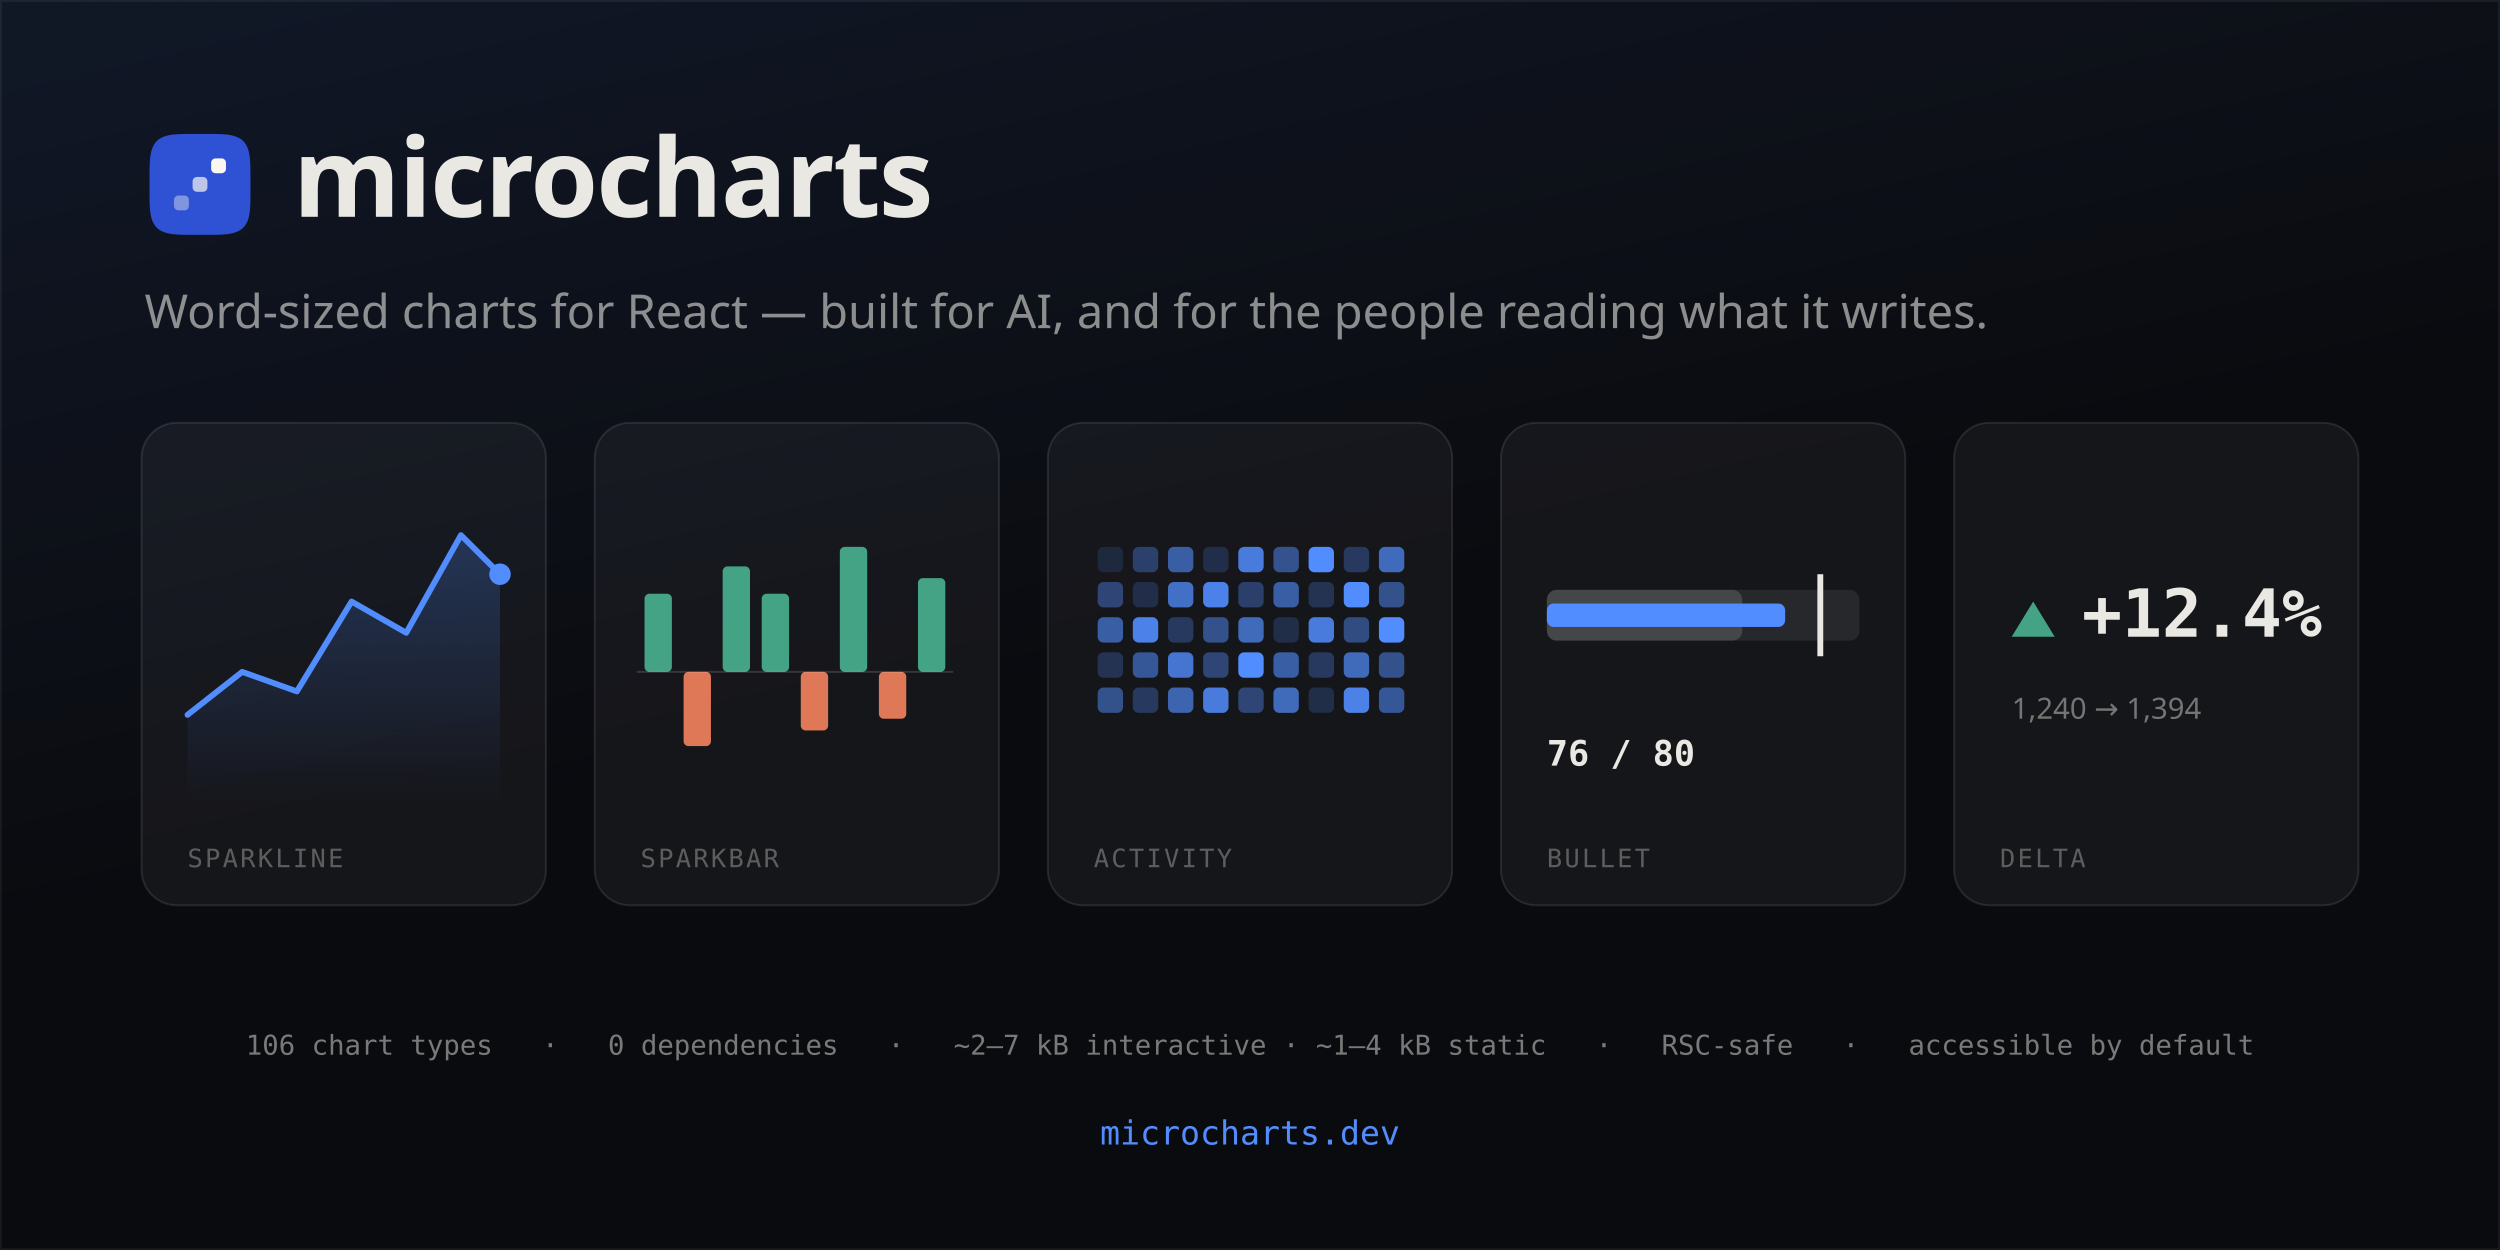
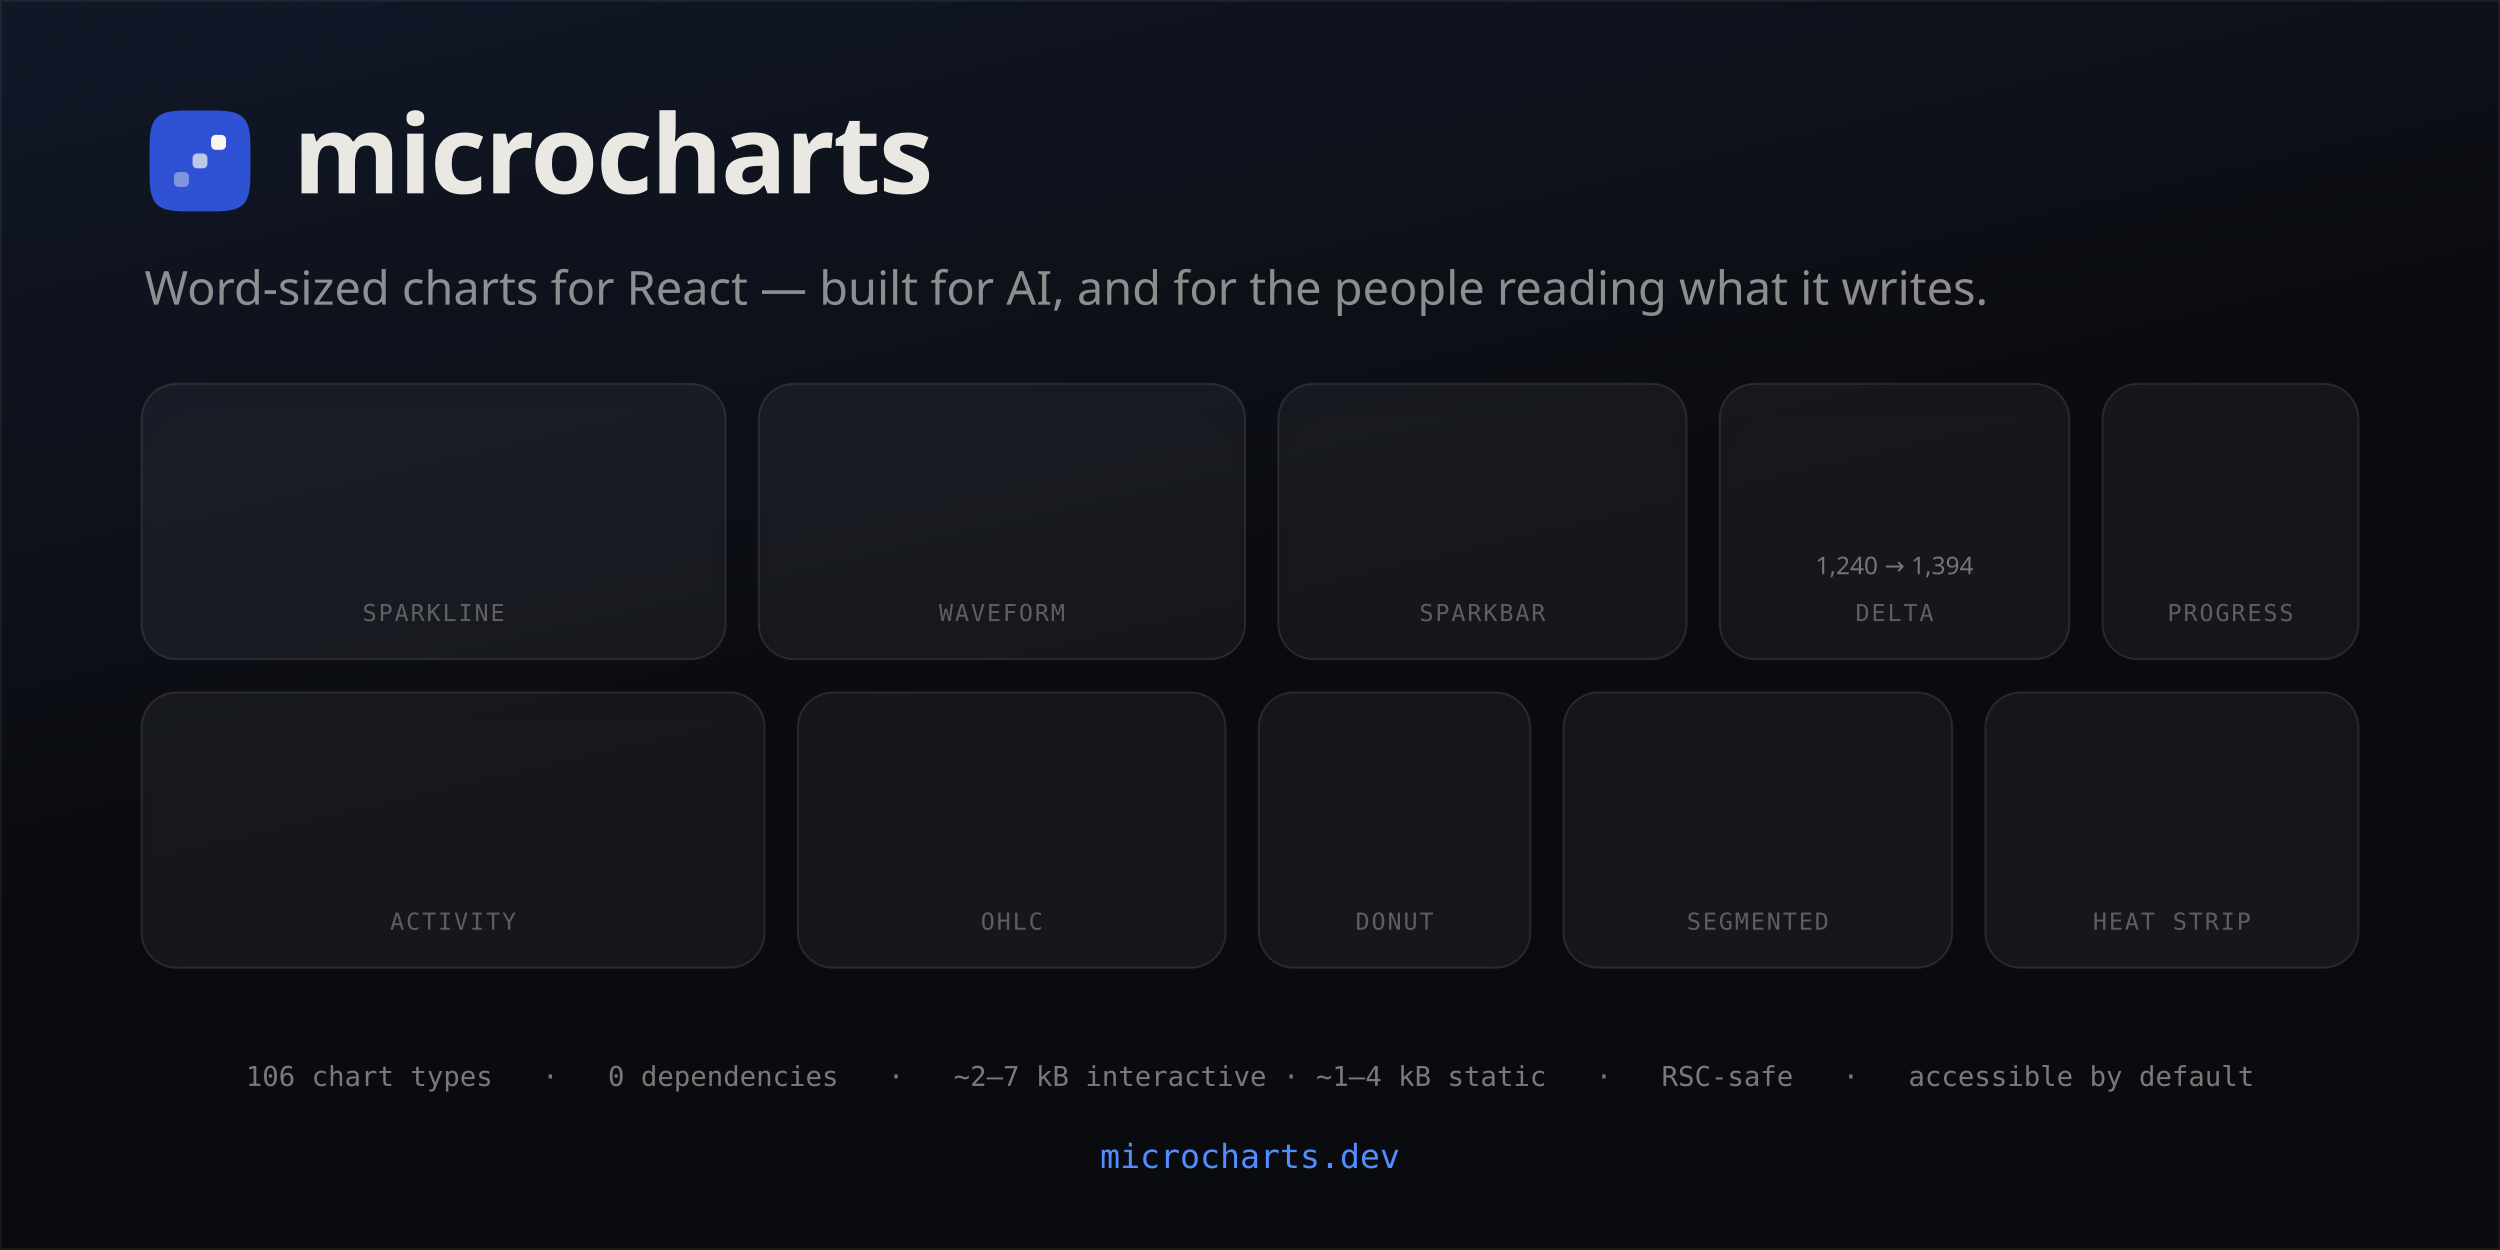
<svg xmlns="http://www.w3.org/2000/svg" width="1280" height="640" viewBox="0 0 1280 640" fill="none" font-family="'Hanken Grotesk', ui-sans-serif, system-ui, sans-serif">
  <defs>
    <linearGradient id="wash" x1="0.15" y1="0" x2="0.62" y2="1">
      <stop offset="0" stop-color="#528dff" stop-opacity="0.09" />
      <stop offset="0.55" stop-color="#528dff" stop-opacity="0" />
    </linearGradient>
-     <linearGradient id="spark" x1="0" y1="0" x2="0" y2="1">
-       <stop offset="0" stop-color="#528dff" stop-opacity="0.24" />
-       <stop offset="1" stop-color="#528dff" stop-opacity="0" />
-     </linearGradient>
    <filter id="grain">
      <feTurbulence type="fractalNoise" baseFrequency="0.9" numOctaves="4" stitchTiles="stitch" />
      <feColorMatrix type="saturate" values="0" />
+     </filter>
+     <filter id="lift" x="-40%" y="-40%" width="180%" height="200%">
+       <feDropShadow dx="0" dy="10" stdDeviation="14" flood-color="#000000" flood-opacity="0.32" />
    </filter>
  </defs>
  <rect width="1280" height="640" fill="#0a0b0f" />
  <rect width="1280" height="640" fill="url(#wash)" />
  <rect width="1280" height="640" filter="url(#grain)" opacity="0.055" style="mix-blend-mode:overlay" />
  <rect x="0.5" y="0.5" width="1279" height="639" fill="none" stroke="#ffffff" stroke-opacity="0.06" />
-   <g transform="translate(72,64) scale(1.9)">
+   <g transform="translate(72,52) scale(1.9)">
    <path d="M29.6 16L29.587 20.047L29.548 21.502L29.483 22.578L29.392 23.458L29.274 24.212L29.13 24.874L28.958 25.464L28.758 25.994L28.529 26.473L28.27 26.908L27.981 27.302L27.659 27.659L27.302 27.981L26.908 28.27L26.473 28.529L25.994 28.758L25.464 28.958L24.874 29.13L24.212 29.274L23.458 29.392L22.578 29.483L21.502 29.548L20.047 29.587L16 29.6L11.953 29.587L10.498 29.548L9.422 29.483L8.542 29.392L7.788 29.274L7.126 29.13L6.536 28.958L6.006 28.758L5.527 28.529L5.092 28.27L4.698 27.981L4.341 27.659L4.019 27.302L3.73 26.908L3.471 26.473L3.242 25.994L3.042 25.464L2.87 24.874L2.726 24.212L2.608 23.458L2.517 22.578L2.452 21.502L2.413 20.047L2.4 16L2.413 11.953L2.452 10.498L2.517 9.422L2.608 8.542L2.726 7.788L2.87 7.126L3.042 6.536L3.242 6.006L3.471 5.527L3.73 5.092L4.019 4.698L4.341 4.341L4.698 4.019L5.092 3.73L5.527 3.471L6.006 3.242L6.536 3.042L7.126 2.87L7.788 2.726L8.542 2.608L9.422 2.517L10.498 2.452L11.953 2.413L16 2.4L20.047 2.413L21.502 2.452L22.578 2.517L23.458 2.608L24.212 2.726L24.874 2.87L25.464 3.042L25.994 3.242L26.473 3.471L26.908 3.73L27.302 4.019L27.659 4.341L27.981 4.698L28.27 5.092L28.529 5.527L28.758 6.006L28.958 6.536L29.13 7.126L29.274 7.788L29.392 8.542L29.483 9.422L29.548 10.498L29.587 11.953Z" fill="#2f52d4" />
    <rect x="9" y="19" width="4" height="4" rx="1.2" fill="#faf7f1" opacity="0.4" />
    <rect x="14" y="14" width="4" height="4" rx="1.2" fill="#faf7f1" opacity="0.7" />
    <rect x="19" y="9" width="4" height="4" rx="1.2" fill="#faf7f1" />
  </g>
-   <text x="150" y="111" font-family="'Open Runde', ui-sans-serif, system-ui, sans-serif" font-size="56" font-weight="600" letter-spacing="-0.016em" fill="#e9e8e3">microcharts</text>
-   <text x="74" y="168" font-size="24" fill="#e9e8e3" opacity="0.58">Word-sized charts for React — built for AI, and for the people reading what it writes.</text>
+   <text x="150" y="99" font-family="'Open Runde', ui-sans-serif, system-ui, sans-serif" font-size="56" font-weight="600" letter-spacing="-0.016em" fill="#e9e8e3">microcharts</text>
+   <text x="74" y="156" font-size="24" fill="#e9e8e3" opacity="0.58">Word-sized charts for React — built for AI, and for the people reading what it writes.</text>
  <g>
-     <g transform="translate(72,216)">
-       <rect x="0.5" y="0.5" width="207" height="247" rx="18" fill="#ffffff" fill-opacity="0.045" stroke="#ffffff" stroke-opacity="0.1" />
-       <path d="M24 150 L52 128 L80 138 L108 92 L136 108 L164 58 L184 78 L184 196 L24 196 Z" fill="url(#spark)" />
-       <path d="M24 150 L52 128 L80 138 L108 92 L136 108 L164 58 L184 78" fill="none" stroke="#528dff" stroke-width="3" stroke-linecap="round" stroke-linejoin="round" />
-       <circle cx="184" cy="78" r="5.5" fill="#528dff" />
-       <text x="24" y="228" font-size="13" letter-spacing="0.09em" fill="#e9e8e3" opacity="0.34" font-family="'JetBrains Mono', ui-monospace, SFMono-Regular, Menlo, monospace">SPARKLINE</text>
+     <g transform="translate(72,196)">
+       <rect x="0.5" y="0.5" width="299" height="141" rx="18" fill="#ffffff" fill-opacity="0.045" stroke="#ffffff" stroke-opacity="0.1" filter="url(#lift)" />
+       <text x="150" y="122" text-anchor="middle" font-size="12" letter-spacing="0.08em" fill="#e9e8e3" opacity="0.34" font-family="'JetBrains Mono', ui-monospace, SFMono-Regular, Menlo, monospace">SPARKLINE</text>
    </g>
-     <g transform="translate(304,216)">
-       <rect x="0.5" y="0.5" width="207" height="247" rx="18" fill="#ffffff" fill-opacity="0.045" stroke="#ffffff" stroke-opacity="0.1" />
-       <g>
-         <rect x="26" y="88" width="14" height="40" rx="2.5" fill="#45a385" />
-         <rect x="46" y="128" width="14" height="38" rx="2.5" fill="#df7856" />
-         <rect x="66" y="74" width="14" height="54" rx="2.5" fill="#45a385" />
-         <rect x="86" y="88" width="14" height="40" rx="2.5" fill="#45a385" />
-         <rect x="106" y="128" width="14" height="30" rx="2.5" fill="#df7856" />
-         <rect x="126" y="64" width="14" height="64" rx="2.5" fill="#45a385" />
-         <rect x="146" y="128" width="14" height="24" rx="2.5" fill="#df7856" />
-         <rect x="166" y="80" width="14" height="48" rx="2.5" fill="#45a385" />
-         <line x1="22" y1="128" x2="184" y2="128" stroke="#ffffff" stroke-opacity="0.14" />
-       </g>
-       <text x="24" y="228" font-size="13" letter-spacing="0.09em" fill="#e9e8e3" opacity="0.34" font-family="'JetBrains Mono', ui-monospace, SFMono-Regular, Menlo, monospace">SPARKBAR</text>
+     <g transform="translate(388,196)">
+       <rect x="0.5" y="0.5" width="249" height="141" rx="18" fill="#ffffff" fill-opacity="0.045" stroke="#ffffff" stroke-opacity="0.1" filter="url(#lift)" />
+       <text x="125" y="122" text-anchor="middle" font-size="12" letter-spacing="0.08em" fill="#e9e8e3" opacity="0.34" font-family="'JetBrains Mono', ui-monospace, SFMono-Regular, Menlo, monospace">WAVEFORM</text>
    </g>
-     <g transform="translate(536,216)">
-       <rect x="0.5" y="0.5" width="207" height="247" rx="18" fill="#ffffff" fill-opacity="0.045" stroke="#ffffff" stroke-opacity="0.1" />
-       <g transform="translate(26,64)" fill="#528dff">
-         <rect x="0" y="0" width="13" height="13" rx="3" opacity="0.15" />
-         <rect x="18" y="0" width="13" height="13" rx="3" opacity="0.35" />
-         <rect x="36" y="0" width="13" height="13" rx="3" opacity="0.6" />
-         <rect x="54" y="0" width="13" height="13" rx="3" opacity="0.2" />
-         <rect x="72" y="0" width="13" height="13" rx="3" opacity="0.85" />
-         <rect x="90" y="0" width="13" height="13" rx="3" opacity="0.5" />
-         <rect x="108" y="0" width="13" height="13" rx="3" opacity="1" />
-         <rect x="126" y="0" width="13" height="13" rx="3" opacity="0.3" />
-         <rect x="144" y="0" width="13" height="13" rx="3" opacity="0.7" />
-         <rect x="0" y="18" width="13" height="13" rx="3" opacity="0.4" />
-         <rect x="18" y="18" width="13" height="13" rx="3" opacity="0.2" />
-         <rect x="36" y="18" width="13" height="13" rx="3" opacity="0.75" />
-         <rect x="54" y="18" width="13" height="13" rx="3" opacity="0.9" />
-         <rect x="72" y="18" width="13" height="13" rx="3" opacity="0.35" />
-         <rect x="90" y="18" width="13" height="13" rx="3" opacity="0.6" />
-         <rect x="108" y="18" width="13" height="13" rx="3" opacity="0.25" />
-         <rect x="126" y="18" width="13" height="13" rx="3" opacity="1" />
-         <rect x="144" y="18" width="13" height="13" rx="3" opacity="0.5" />
-         <rect x="0" y="36" width="13" height="13" rx="3" opacity="0.6" />
-         <rect x="18" y="36" width="13" height="13" rx="3" opacity="0.9" />
-         <rect x="36" y="36" width="13" height="13" rx="3" opacity="0.3" />
-         <rect x="54" y="36" width="13" height="13" rx="3" opacity="0.5" />
-         <rect x="72" y="36" width="13" height="13" rx="3" opacity="0.7" />
-         <rect x="90" y="36" width="13" height="13" rx="3" opacity="0.2" />
-         <rect x="108" y="36" width="13" height="13" rx="3" opacity="0.85" />
-         <rect x="126" y="36" width="13" height="13" rx="3" opacity="0.45" />
-         <rect x="144" y="36" width="13" height="13" rx="3" opacity="1" />
-         <rect x="0" y="54" width="13" height="13" rx="3" opacity="0.25" />
-         <rect x="18" y="54" width="13" height="13" rx="3" opacity="0.55" />
-         <rect x="36" y="54" width="13" height="13" rx="3" opacity="0.8" />
-         <rect x="54" y="54" width="13" height="13" rx="3" opacity="0.4" />
-         <rect x="72" y="54" width="13" height="13" rx="3" opacity="1" />
-         <rect x="90" y="54" width="13" height="13" rx="3" opacity="0.6" />
-         <rect x="108" y="54" width="13" height="13" rx="3" opacity="0.3" />
-         <rect x="126" y="54" width="13" height="13" rx="3" opacity="0.7" />
-         <rect x="144" y="54" width="13" height="13" rx="3" opacity="0.5" />
-         <rect x="0" y="72" width="13" height="13" rx="3" opacity="0.5" />
-         <rect x="18" y="72" width="13" height="13" rx="3" opacity="0.3" />
-         <rect x="36" y="72" width="13" height="13" rx="3" opacity="0.65" />
-         <rect x="54" y="72" width="13" height="13" rx="3" opacity="0.85" />
-         <rect x="72" y="72" width="13" height="13" rx="3" opacity="0.4" />
-         <rect x="90" y="72" width="13" height="13" rx="3" opacity="0.7" />
-         <rect x="108" y="72" width="13" height="13" rx="3" opacity="0.2" />
-         <rect x="126" y="72" width="13" height="13" rx="3" opacity="0.9" />
-         <rect x="144" y="72" width="13" height="13" rx="3" opacity="0.55" />
-       </g>
-       <text x="24" y="228" font-size="13" letter-spacing="0.09em" fill="#e9e8e3" opacity="0.34" font-family="'JetBrains Mono', ui-monospace, SFMono-Regular, Menlo, monospace">ACTIVITY</text>
+     <g transform="translate(654,196)">
+       <rect x="0.5" y="0.5" width="209" height="141" rx="18" fill="#ffffff" fill-opacity="0.045" stroke="#ffffff" stroke-opacity="0.1" filter="url(#lift)" />
+       <text x="105" y="122" text-anchor="middle" font-size="12" letter-spacing="0.08em" fill="#e9e8e3" opacity="0.34" font-family="'JetBrains Mono', ui-monospace, SFMono-Regular, Menlo, monospace">SPARKBAR</text>
    </g>
-     <g transform="translate(768,216)">
-       <rect x="0.5" y="0.5" width="207" height="247" rx="18" fill="#ffffff" fill-opacity="0.045" stroke="#ffffff" stroke-opacity="0.1" />
-       <g transform="translate(24,86)">
-         <rect x="0" y="0" width="160" height="26" rx="5" fill="#ffffff" opacity="0.08" />
-         <rect x="0" y="0" width="100" height="26" rx="5" fill="#ffffff" opacity="0.14" />
-         <rect x="0" y="7" width="122" height="12" rx="3.5" fill="#528dff" />
-         <line x1="140" y1="-8" x2="140" y2="34" stroke="#e9e8e3" stroke-width="3" />
-       </g>
-       <text x="24" y="176" xml:space="preserve" font-size="18" font-weight="600" fill="#e9e8e3" font-family="'JetBrains Mono', ui-monospace, SFMono-Regular, Menlo, monospace">76<tspan opacity="0.45"> / 80</tspan>
-       </text>
-       <text x="24" y="228" font-size="13" letter-spacing="0.09em" fill="#e9e8e3" opacity="0.34" font-family="'JetBrains Mono', ui-monospace, SFMono-Regular, Menlo, monospace">BULLET</text>
+     <g transform="translate(880,196)">
+       <rect x="0.5" y="0.5" width="179" height="141" rx="18" fill="#ffffff" fill-opacity="0.045" stroke="#ffffff" stroke-opacity="0.1" filter="url(#lift)" />
+       <text x="90" y="98" text-anchor="middle" font-size="12.5" fill="#e9e8e3" opacity="0.45">1,240 → 1,394</text>
+       <text x="90" y="122" text-anchor="middle" font-size="12" letter-spacing="0.08em" fill="#e9e8e3" opacity="0.34" font-family="'JetBrains Mono', ui-monospace, SFMono-Regular, Menlo, monospace">DELTA</text>
    </g>
-     <g transform="translate(1000,216)">
-       <rect x="0.5" y="0.5" width="207" height="247" rx="18" fill="#ffffff" fill-opacity="0.045" stroke="#ffffff" stroke-opacity="0.1" />
-       <g transform="translate(30,92)">
-         <path d="M11 0 L22 18 L0 18 Z" fill="#45a385" />
-         <text x="36" y="18" font-size="34" font-weight="600" fill="#e9e8e3" font-family="'JetBrains Mono', ui-monospace, SFMono-Regular, Menlo, monospace">+12.4%</text>
-       </g>
-       <text x="30" y="152" font-size="15" fill="#e9e8e3" opacity="0.45">1,240 → 1,394</text>
-       <text x="24" y="228" font-size="13" letter-spacing="0.09em" fill="#e9e8e3" opacity="0.34" font-family="'JetBrains Mono', ui-monospace, SFMono-Regular, Menlo, monospace">DELTA</text>
+     <g transform="translate(1076,196)">
+       <rect x="0.5" y="0.5" width="131" height="141" rx="18" fill="#ffffff" fill-opacity="0.045" stroke="#ffffff" stroke-opacity="0.1" filter="url(#lift)" />
+       <text x="66" y="122" text-anchor="middle" font-size="12" letter-spacing="0.08em" fill="#e9e8e3" opacity="0.34" font-family="'JetBrains Mono', ui-monospace, SFMono-Regular, Menlo, monospace">PROGRESS</text>
    </g>
  </g>
-   <text x="640" y="540" text-anchor="middle" xml:space="preserve" font-size="14" fill="#e9e8e3" opacity="0.5" font-family="'JetBrains Mono', ui-monospace, SFMono-Regular, Menlo, monospace">106 chart types<tspan opacity="0.55">   ·   </tspan>0 dependencies<tspan opacity="0.55">   ·   </tspan>~2–7 kB interactive · ~1–4 kB static<tspan opacity="0.55">   ·   </tspan>RSC-safe<tspan opacity="0.55">   ·   </tspan>accessible by default</text>
-   <text x="640" y="586" text-anchor="middle" font-size="17" fill="#528dff" font-family="'JetBrains Mono', ui-monospace, SFMono-Regular, Menlo, monospace">microcharts.dev</text>
+   <g>
+     <g transform="translate(72,354)">
+       <rect x="0.5" y="0.5" width="319" height="141" rx="18" fill="#ffffff" fill-opacity="0.045" stroke="#ffffff" stroke-opacity="0.1" filter="url(#lift)" />
+       <text x="160" y="122" text-anchor="middle" font-size="12" letter-spacing="0.08em" fill="#e9e8e3" opacity="0.34" font-family="'JetBrains Mono', ui-monospace, SFMono-Regular, Menlo, monospace">ACTIVITY</text>
+     </g>
+     <g transform="translate(408,354)">
+       <rect x="0.5" y="0.5" width="219" height="141" rx="18" fill="#ffffff" fill-opacity="0.045" stroke="#ffffff" stroke-opacity="0.1" filter="url(#lift)" />
+       <text x="110" y="122" text-anchor="middle" font-size="12" letter-spacing="0.08em" fill="#e9e8e3" opacity="0.34" font-family="'JetBrains Mono', ui-monospace, SFMono-Regular, Menlo, monospace">OHLC</text>
+     </g>
+     <g transform="translate(644,354)">
+       <rect x="0.5" y="0.5" width="139" height="141" rx="18" fill="#ffffff" fill-opacity="0.045" stroke="#ffffff" stroke-opacity="0.1" filter="url(#lift)" />
+       <text x="70" y="122" text-anchor="middle" font-size="12" letter-spacing="0.08em" fill="#e9e8e3" opacity="0.34" font-family="'JetBrains Mono', ui-monospace, SFMono-Regular, Menlo, monospace">DONUT</text>
+     </g>
+     <g transform="translate(800,354)">
+       <rect x="0.5" y="0.5" width="199" height="141" rx="18" fill="#ffffff" fill-opacity="0.045" stroke="#ffffff" stroke-opacity="0.1" filter="url(#lift)" />
+       <text x="100" y="122" text-anchor="middle" font-size="12" letter-spacing="0.08em" fill="#e9e8e3" opacity="0.34" font-family="'JetBrains Mono', ui-monospace, SFMono-Regular, Menlo, monospace">SEGMENTED</text>
+     </g>
+     <g transform="translate(1016,354)">
+       <rect x="0.5" y="0.5" width="191" height="141" rx="18" fill="#ffffff" fill-opacity="0.045" stroke="#ffffff" stroke-opacity="0.1" filter="url(#lift)" />
+       <text x="96" y="122" text-anchor="middle" font-size="12" letter-spacing="0.08em" fill="#e9e8e3" opacity="0.34" font-family="'JetBrains Mono', ui-monospace, SFMono-Regular, Menlo, monospace">HEAT STRIP</text>
+     </g>
+   </g>
+   <text x="640" y="556" text-anchor="middle" xml:space="preserve" font-size="14" fill="#e9e8e3" opacity="0.5" font-family="'JetBrains Mono', ui-monospace, SFMono-Regular, Menlo, monospace">106 chart types<tspan opacity="0.55">   ·   </tspan>0 dependencies<tspan opacity="0.55">   ·   </tspan>~2–7 kB interactive · ~1–4 kB static<tspan opacity="0.55">   ·   </tspan>RSC-safe<tspan opacity="0.55">   ·   </tspan>accessible by default</text>
+   <text x="640" y="598" text-anchor="middle" font-size="17" fill="#528dff" font-family="'JetBrains Mono', ui-monospace, SFMono-Regular, Menlo, monospace">microcharts.dev</text>
</svg>
